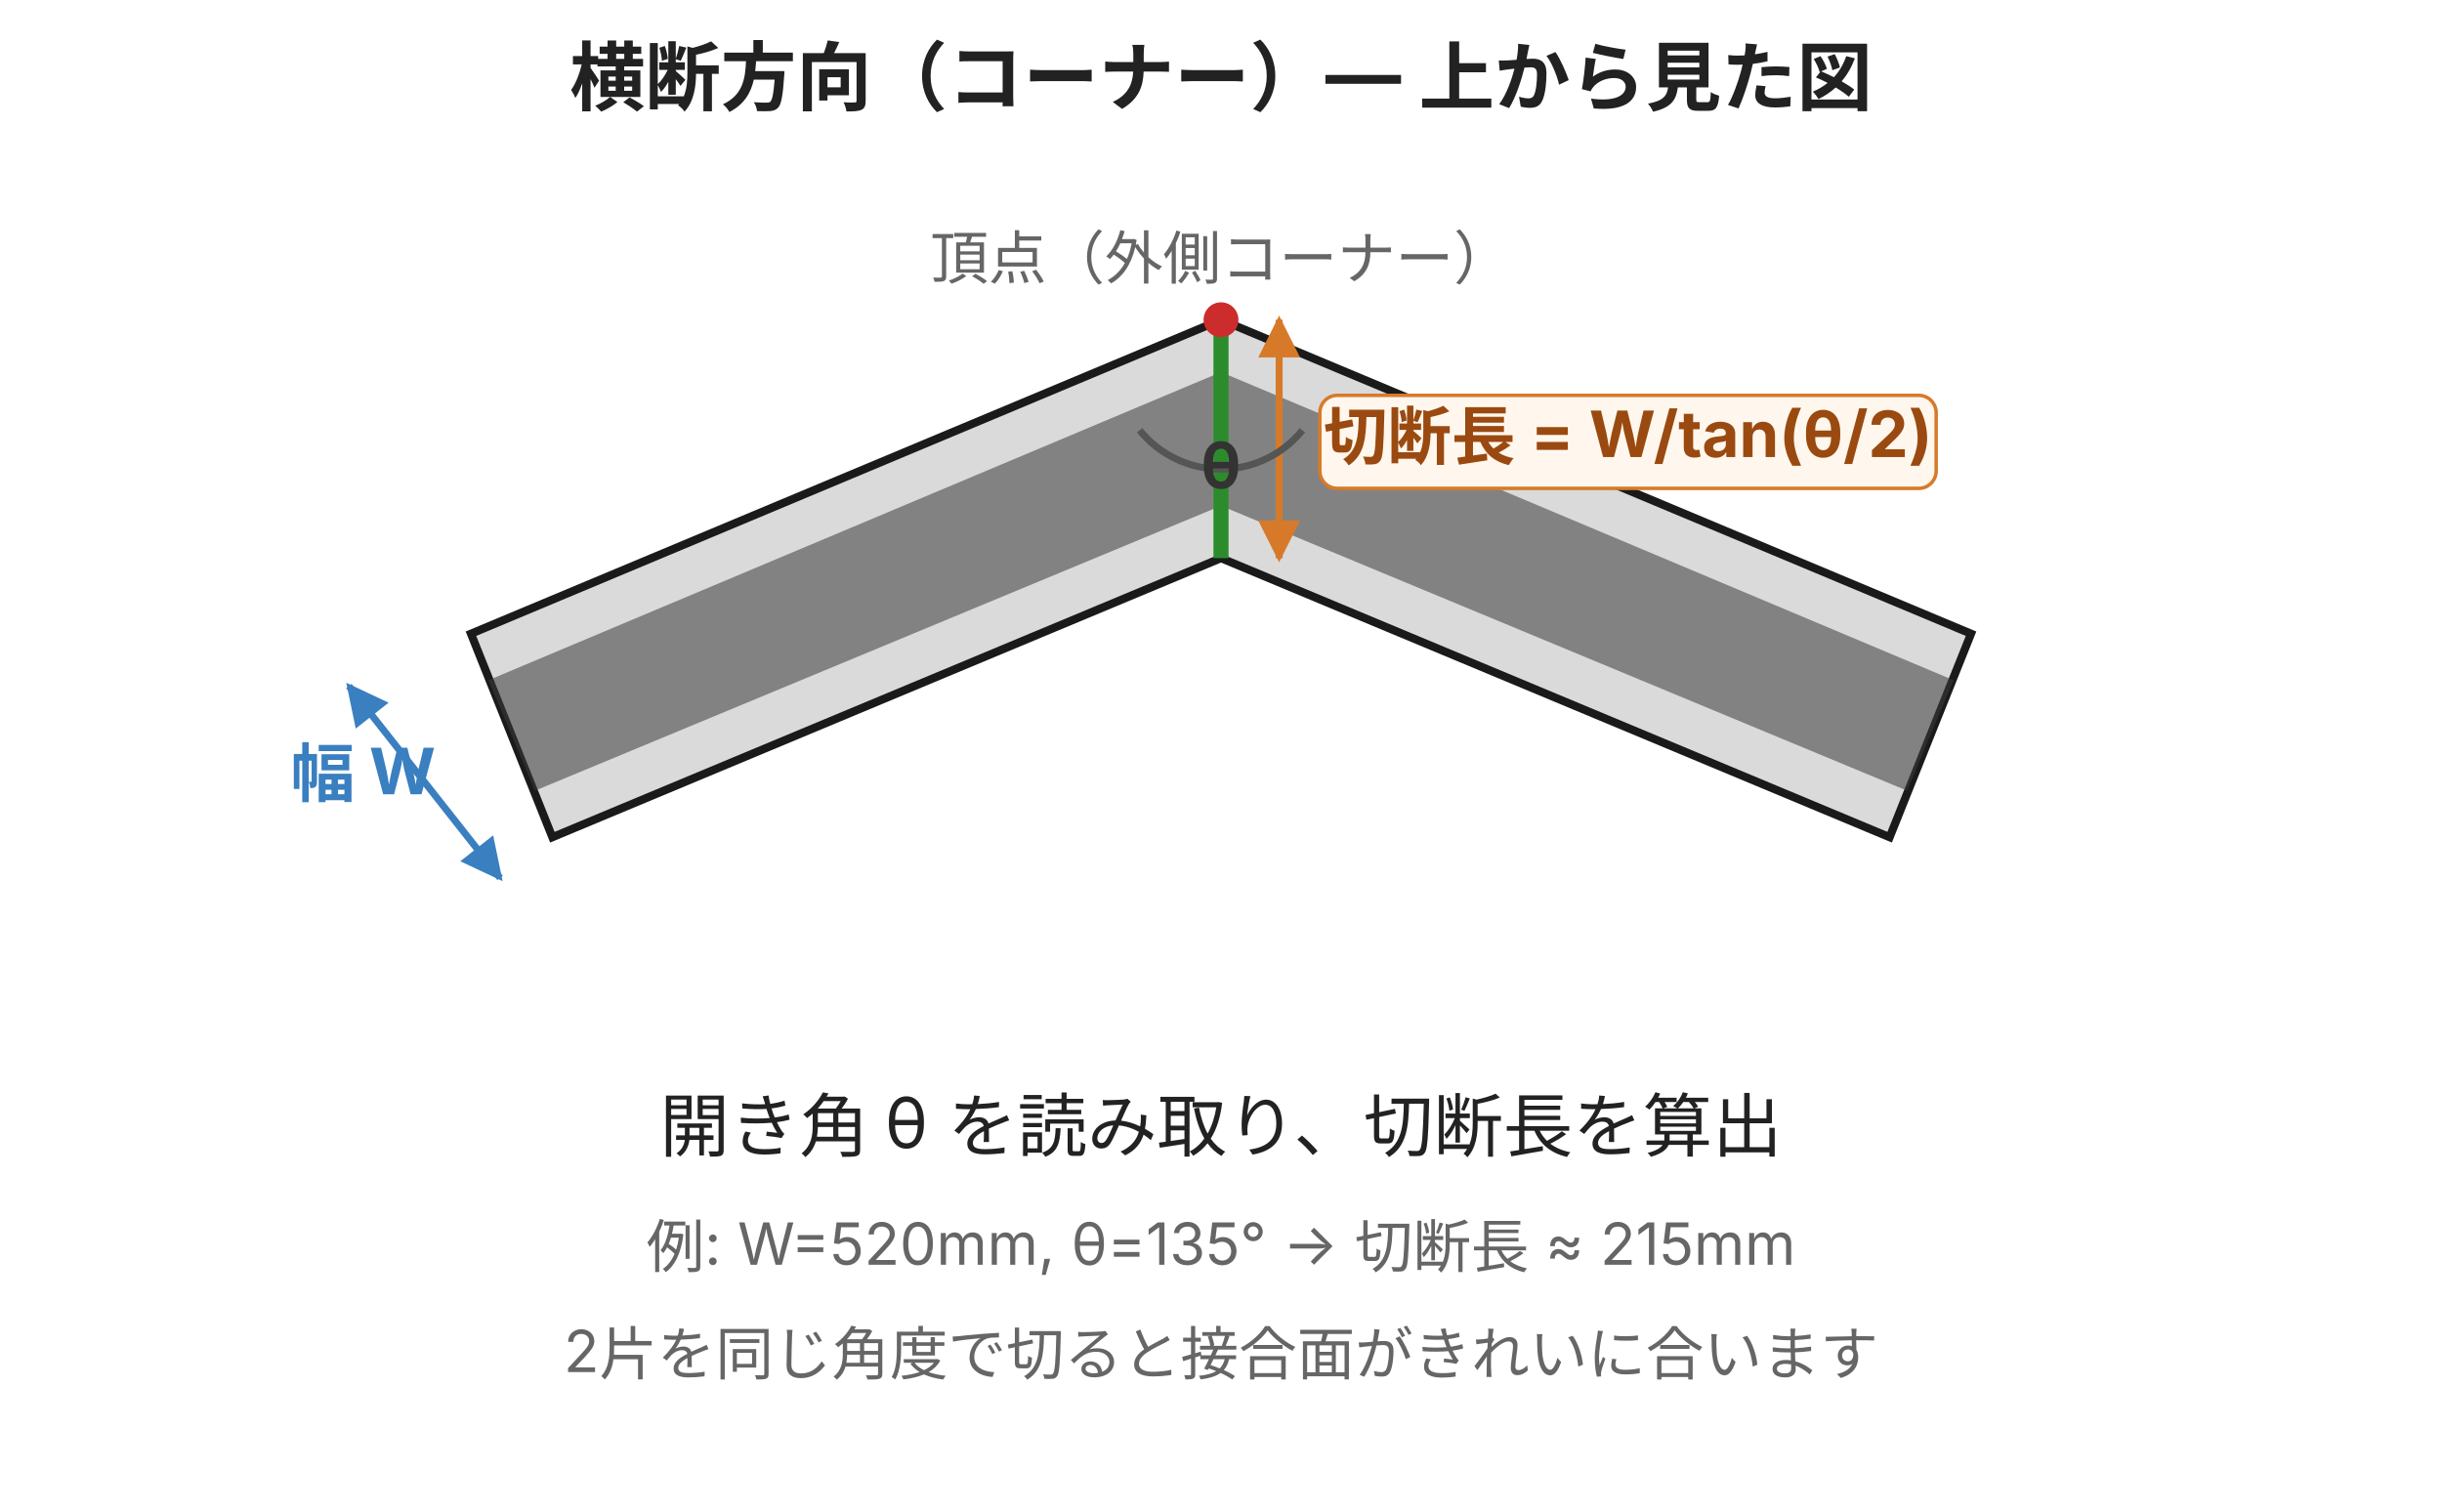
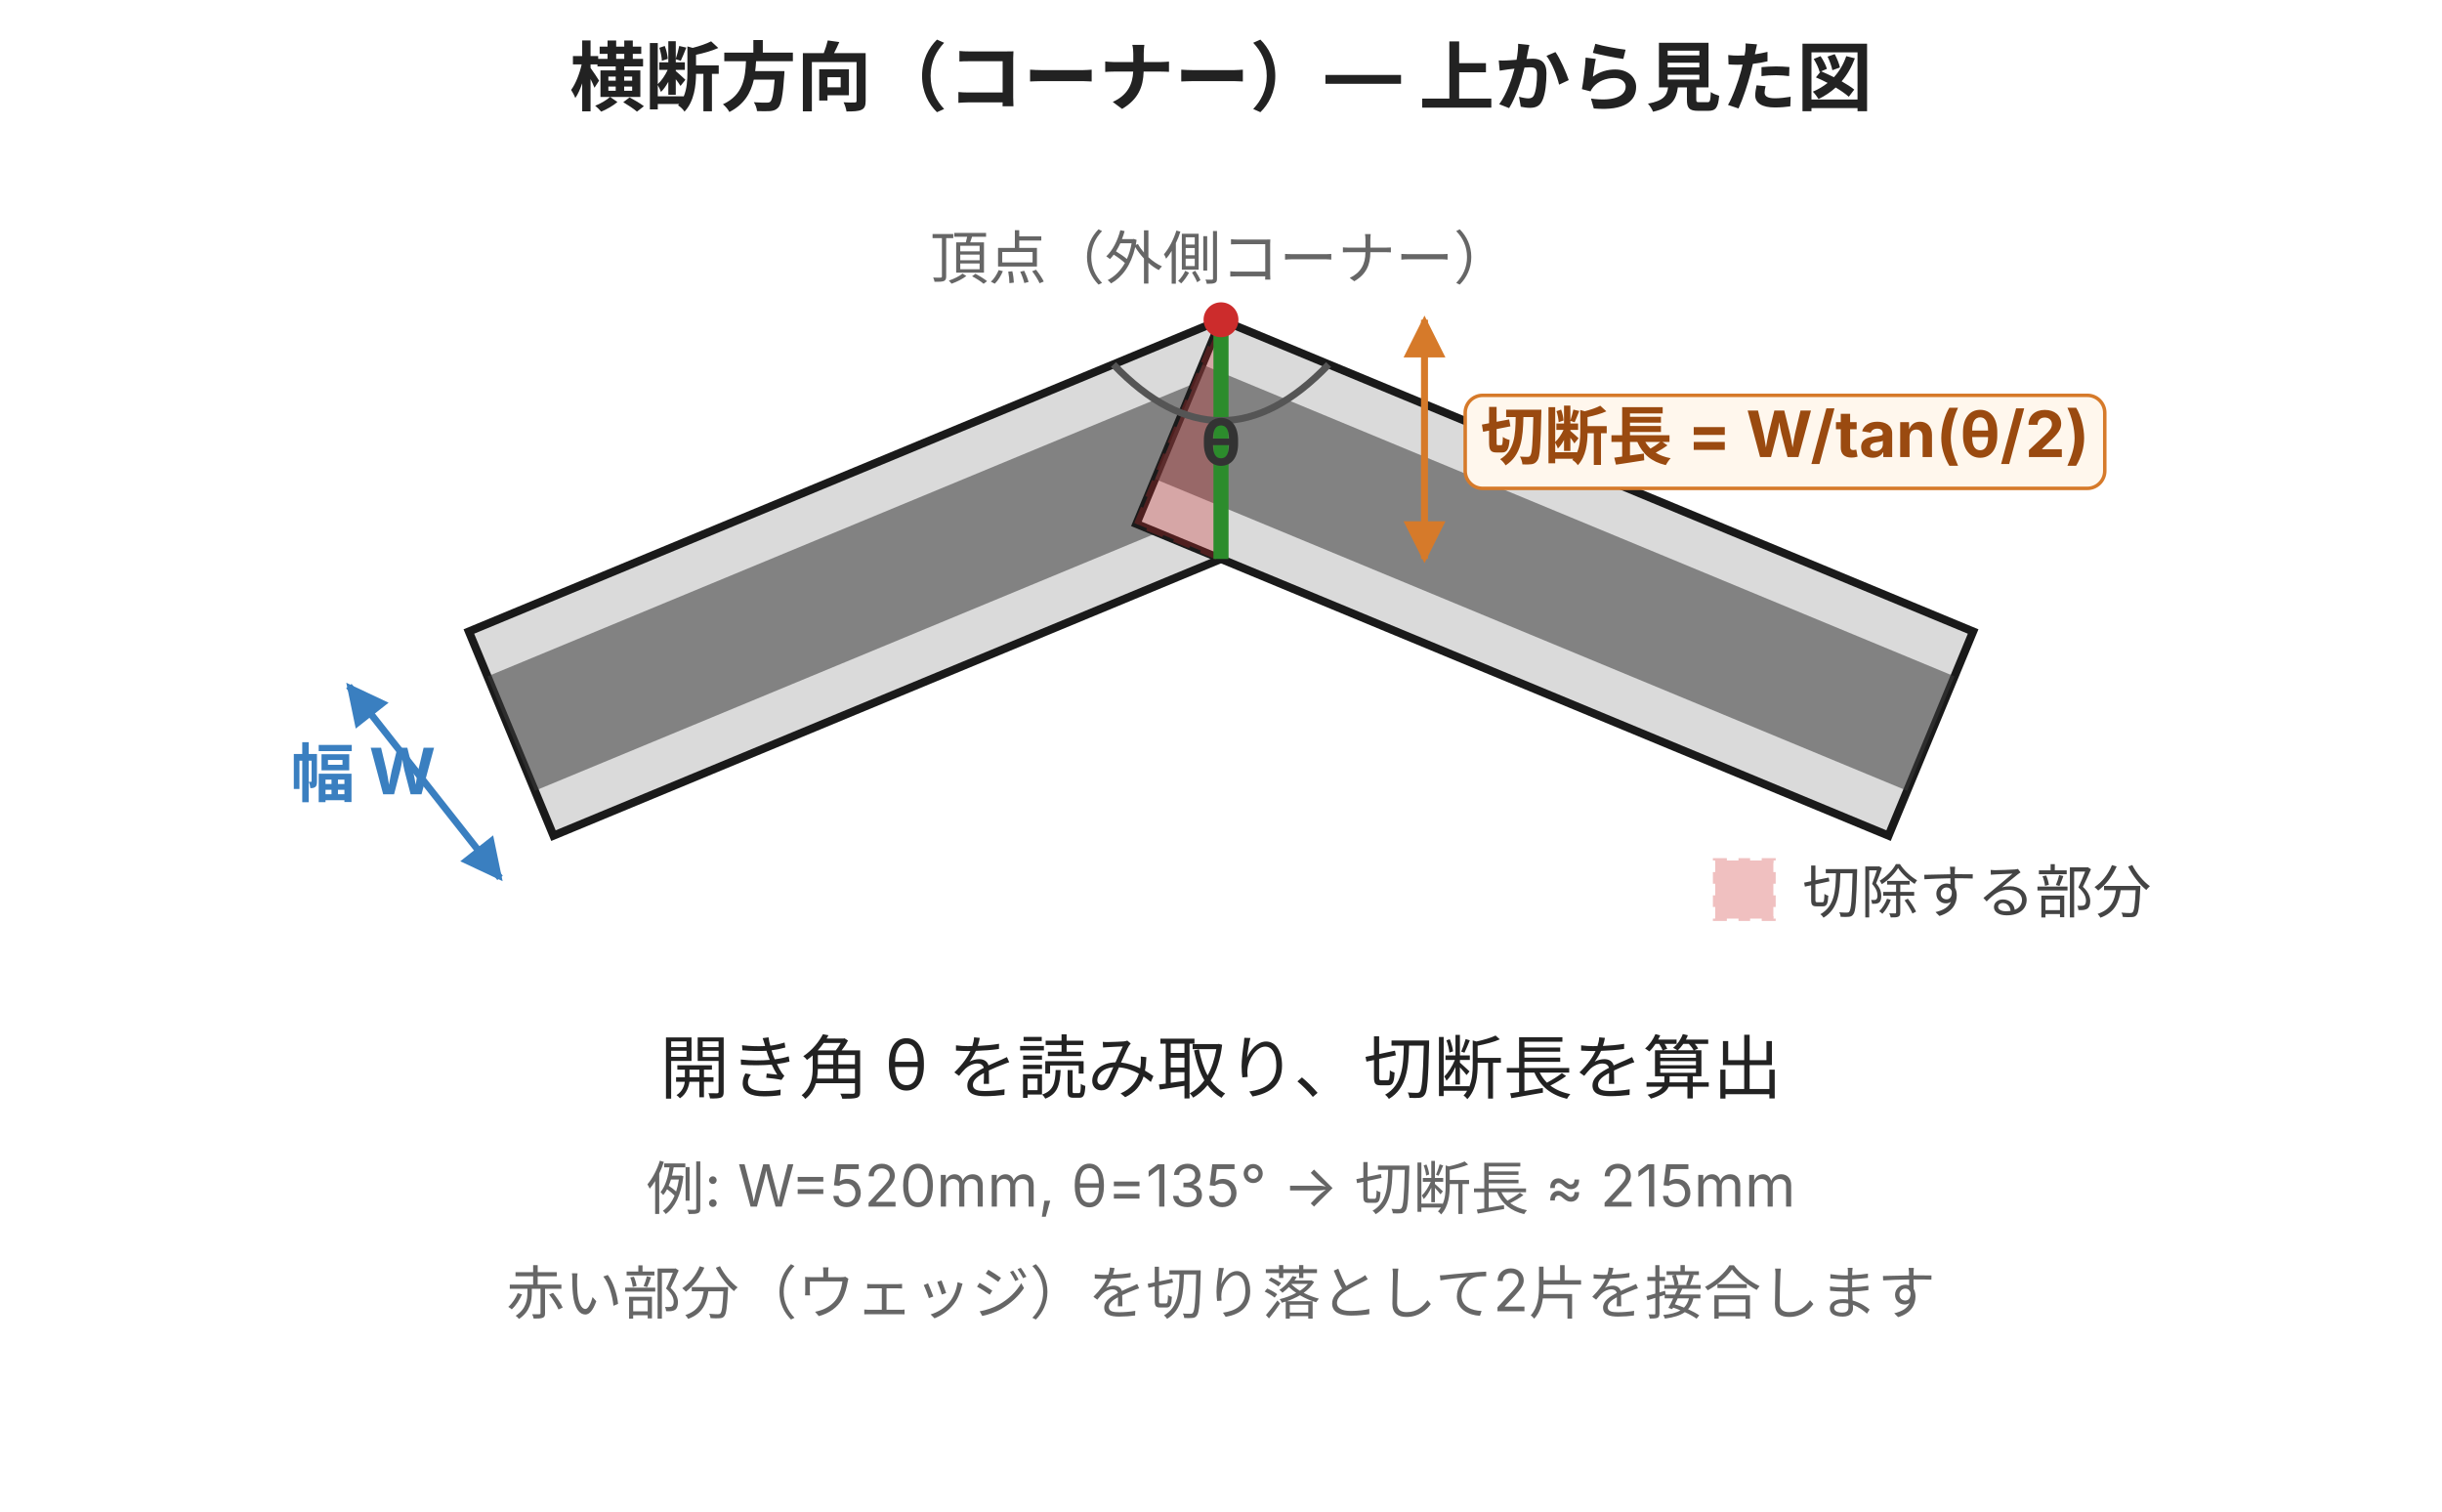
<svg xmlns="http://www.w3.org/2000/svg" viewBox="0 0 420 260" font-family="-apple-system, 'Hiragino Kaku Gothic ProN', 'Noto Sans JP', sans-serif" font-size="11">
  <defs>
    <marker id="ar" viewBox="0 0 10 10" refX="9" refY="5" markerWidth="6" markerHeight="6" orient="auto-start-reverse">
      <path d="M0,0 L10,5 L0,10 z" fill="#d67a2a" />
    </marker>
    <marker id="ab" viewBox="0 0 10 10" refX="9" refY="5" markerWidth="6" markerHeight="6" orient="auto-start-reverse">
      <path d="M0,0 L10,5 L0,10 z" fill="#3a7fc0" />
    </marker>
  </defs>
  <text x="210" y="18" text-anchor="middle" font-weight="700" font-size="13" fill="#222">横断方向（コーナー）— 上から見た図</text>
-   <polygon points="210,55 210,96 95,144 81,109" fill="#dadada" stroke="#1a1a1a" stroke-width="1.4" />
-   <polygon points="210,64 210,87 92,136 84,117" fill="#3a3a3a" opacity="0.55" />
-   <polygon points="210,55 210,96 325,144 339,109" fill="#dadada" stroke="#1a1a1a" stroke-width="1.4" />
-   <polygon points="210,64 210,87 328,136 336,117" fill="#3a3a3a" opacity="0.55" />
-   <line x1="210" y1="55" x2="210" y2="96" stroke="#2c8c2c" stroke-width="2.6" />
+   <polygon points="210,55 224.55,90.11 95.19,143.73 80.64,108.62" fill="#dadada" stroke="#1a1a1a" stroke-width="1.4" />
+   <polygon points="213.20,62.72 221.35,82.39 91.99,136.01 83.84,116.34" fill="#3a3a3a" opacity="0.55" />
+   <polygon points="210,55 224.55,90.11 210.01,96.14" fill="#cc2c2c" opacity="0.3" stroke="#cc2c2c" stroke-width="0.8" stroke-dasharray="3,2" />
+   <polygon points="210,55 195.45,90.11 324.81,143.73 339.36,108.62" fill="#dadada" stroke="#1a1a1a" stroke-width="1.4" />
+   <polygon points="206.80,62.72 198.65,82.39 328.01,136.01 336.16,116.34" fill="#3a3a3a" opacity="0.55" />
+   <polygon points="210,55 195.45,90.11 209.99,96.14" fill="#cc2c2c" opacity="0.3" stroke="#cc2c2c" stroke-width="0.8" stroke-dasharray="3,2" />
+   <line x1="210" y1="55" x2="210" y2="96.14" stroke="#2c8c2c" stroke-width="2.6" />
  <circle cx="210" cy="55" r="3" fill="#cc2c2c" />
  <text x="210" y="48" text-anchor="middle" fill="#666" font-size="10">頂点（外側コーナー）</text>
-   <line x1="220" y1="55" x2="220" y2="96" stroke="#d67a2a" stroke-width="1.2" marker-start="url(#ar)" marker-end="url(#ar)" />
-   <rect x="227" y="68" width="106" height="16" fill="#fff7ed" stroke="#d67a2a" stroke-width="0.6" rx="3" />
-   <text x="280" y="79" text-anchor="middle" font-weight="700" fill="#9a4a10" font-size="11">切断長 = W/tan(θ/2)</text>
+   <line x1="245" y1="55" x2="245" y2="96.14" stroke="#d67a2a" stroke-width="1.2" marker-start="url(#ar)" marker-end="url(#ar)" />
+   <rect x="252" y="68" width="110" height="16" fill="#fff7ed" stroke="#d67a2a" stroke-width="0.6" rx="3" />
+   <text x="307" y="79" text-anchor="middle" font-weight="700" fill="#9a4a10" font-size="11">切断長 = W/tan(θ/2)</text>
  <line x1="60" y1="118" x2="86" y2="151" stroke="#3a7fc0" stroke-width="1.2" marker-start="url(#ab)" marker-end="url(#ab)" />
  <text x="50" y="137" fill="#3a7fc0" font-weight="700" font-size="11">幅 W</text>
-   <path d="M196,74 A18,18 0 0 0 224,74" fill="none" stroke="#555" stroke-width="1.2" />
-   <text x="210" y="84" text-anchor="middle" fill="#333" font-weight="700">θ</text>
-   <text x="210" y="198" text-anchor="middle" fill="#222" font-size="12">開き角 θ を読み取り、切断長を算出</text>
-   <text x="210" y="218" text-anchor="middle" fill="#666" font-size="10">例: W=520mm, θ=135° → 切断長 ≈ 215mm</text>
-   <text x="210" y="236" text-anchor="middle" fill="#666" font-size="10">2片を同じ角度で切ると接合面がきれいに合います</text>
+   <path d="M228.5,62.7 Q210,82 191.5,62.7" fill="none" stroke="#555" stroke-width="1.2" />
+   <text x="210" y="80" text-anchor="middle" fill="#333" font-weight="700">θ</text>
+   <rect x="295" y="148" width="10" height="10" fill="#cc2c2c" opacity="0.3" stroke="#cc2c2c" stroke-width="0.8" stroke-dasharray="2,2" />
+   <text x="310" y="157" font-size="10" fill="#444">切除する部分</text>
+   <text x="210" y="188" text-anchor="middle" fill="#222" font-size="12">開き角 θ を読み取り、切断長を算出</text>
+   <text x="210" y="208" text-anchor="middle" fill="#666" font-size="10">例: W=520mm, θ=135° → 切断長 ≈ 215mm</text>
+   <text x="210" y="226" text-anchor="middle" fill="#666" font-size="10">赤い部分（ウェッジ）を切り落として2片を接合します</text>
</svg>
